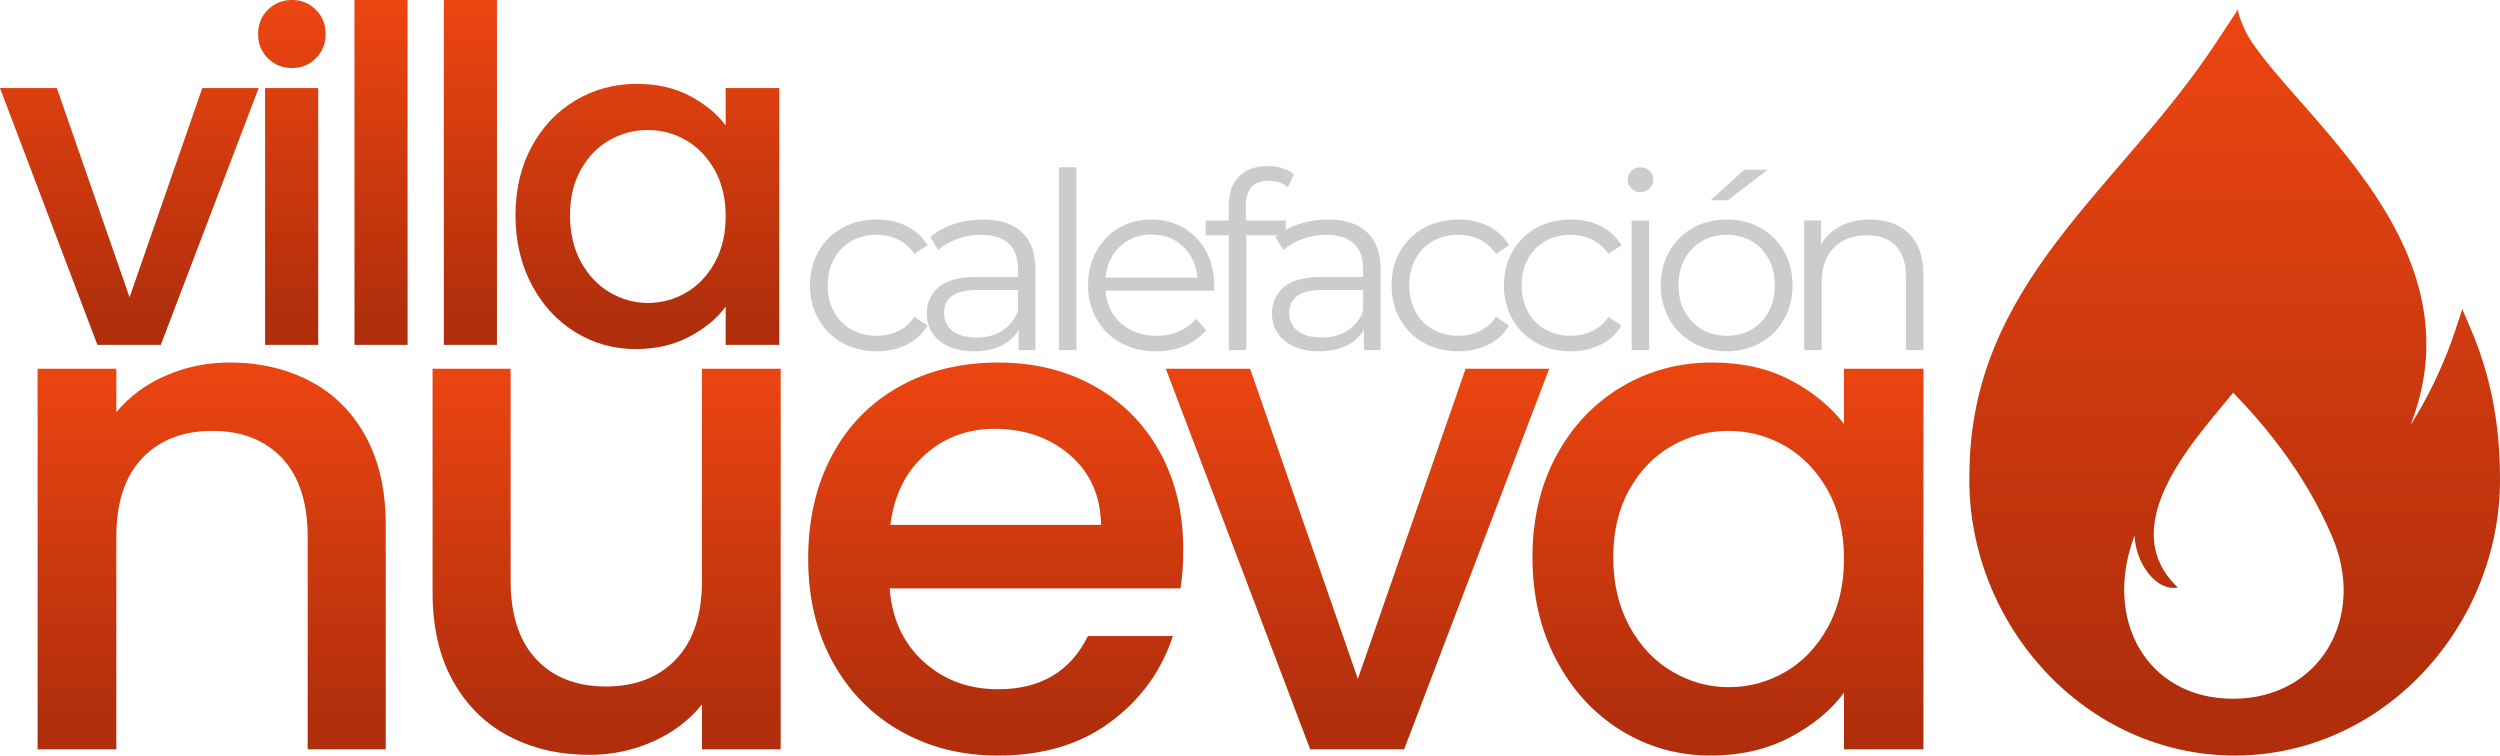
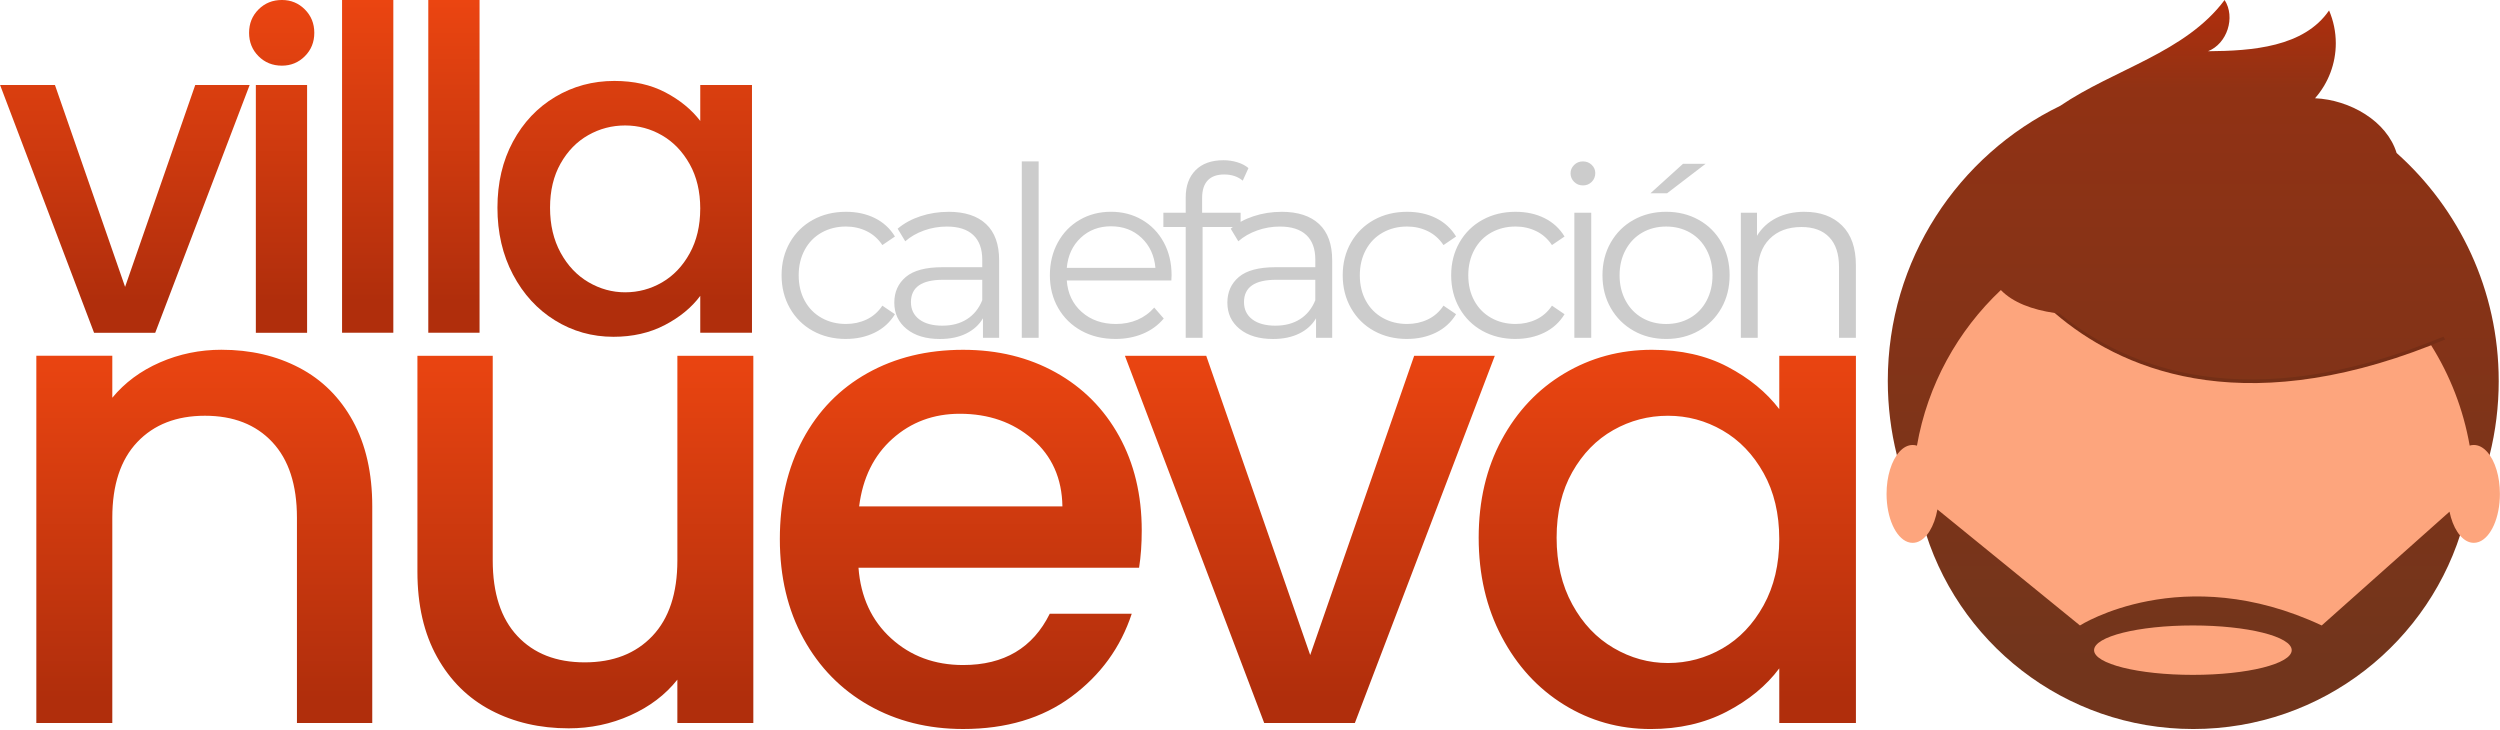
- <svg xmlns="http://www.w3.org/2000/svg" xmlns:xlink="http://www.w3.org/1999/xlink" xml:space="preserve" width="243.457mm" height="73.578mm" version="1.0" style="shape-rendering:geometricPrecision; text-rendering:geometricPrecision; image-rendering:optimizeQuality; fill-rule:evenodd; clip-rule:evenodd" viewBox="0 0 200.139 60.486">
+ <svg xmlns="http://www.w3.org/2000/svg" xmlns:xlink="http://www.w3.org/1999/xlink" xml:space="preserve" width="6.934in" height="2.022in" version="1.1" style="shape-rendering:geometricPrecision; text-rendering:geometricPrecision; image-rendering:optimizeQuality; fill-rule:evenodd; clip-rule:evenodd" viewBox="0 0 1703.77 496.86">
  <defs>
    <style type="text/css">
   
-     .fil2 {fill:#CCCCCC;fill-rule:nonzero}
-     .fil0 {fill:url(#id0)}
-     .fil1 {fill:url(#id1);fill-rule:nonzero}
-     .fil3 {fill:url(#id2);fill-rule:nonzero}
+     .fil5 {fill:#FDA57D}
+     .fil1 {fill:#CCCCCC;fill-rule:nonzero}
+     .fil4 {fill:black;fill-rule:nonzero;fill-opacity:0.102}
+     .fil0 {fill:url(#id0);fill-rule:nonzero}
+     .fil3 {fill:url(#id1);fill-rule:nonzero}
+     .fil2 {fill:url(#id2);fill-rule:nonzero}
   
  </style>
-     <linearGradient id="id0" gradientUnits="userSpaceOnUse" x1="178.892" y1="55.85" x2="178.892" y2="1.832">
+     <linearGradient id="id0" gradientUnits="userSpaceOnUse" x1="640.71" y1="476.43" x2="640.71" y2="238.22">
      <stop offset="0" style="stop-opacity:1; stop-color:#B02E0C" />
      <stop offset="1" style="stop-opacity:1; stop-color:#EB4511" />
    </linearGradient>
-     <linearGradient id="id1" gradientUnits="userSpaceOnUse" xlink:href="#id0" x1="78.477" y1="58.044" x2="78.477" y2="29.597">
-   </linearGradient>
-     <linearGradient id="id2" gradientUnits="userSpaceOnUse" xlink:href="#id0" x1="31.185" y1="25.777" x2="31.185" y2="0.512">
+     <linearGradient id="id1" gradientUnits="userSpaceOnUse" x1="1485.99" y1="451.19" x2="1485.99" y2="2.19">
+       <stop offset="0" style="stop-opacity:1; stop-color:#72351C" />
+       <stop offset="0.871" style="stop-opacity:1; stop-color:#913214" />
+       <stop offset="1" style="stop-opacity:1; stop-color:#B02E0C" />
+     </linearGradient>
+     <linearGradient id="id2" gradientUnits="userSpaceOnUse" xlink:href="#id0" x1="254.64" y1="205.36" x2="254.64" y2="0.01">
  </linearGradient>
  </defs>
  <g id="Layer_x0020_1">
-     <path class="fil0" d="M178.217 60.472c-5.758,-0.192 -11.022,-2.824 -14.829,-7.098 -1.859,-2.087 -3.323,-4.517 -4.305,-7.134 -1.004,-2.676 -1.496,-5.54 -1.421,-8.393 0.063,-7.296 2.761,-12.937 7.069,-18.609 2.009,-2.644 4.221,-5.134 6.375,-7.659 2.232,-2.617 4.403,-5.275 6.297,-8.151 0.59,-0.897 1.181,-1.794 1.771,-2.69 -0.065,0.376 0.584,1.807 0.779,2.129 0.587,0.966 1.321,1.886 2.044,2.753 0.91,1.091 1.859,2.153 2.795,3.222 2.153,2.46 4.266,4.974 5.983,7.765 1.805,2.935 3.135,6.13 3.415,9.594 0.221,2.737 -0.243,5.343 -1.211,7.806 0.191,-0.292 0.372,-0.588 0.545,-0.878 1.214,-2.045 2.297,-4.438 3.041,-6.696l0.555 -1.684 0.696 1.63c1.566,3.667 2.282,7.493 2.317,11.469 0.075,2.853 -0.417,5.718 -1.422,8.395 -0.982,2.618 -2.447,5.048 -4.307,7.136 -3.809,4.275 -9.076,6.906 -14.836,7.095 -0.535,0.018 -0.795,0.018 -1.349,-0zm0.557 -29.036c-2.699,3.386 -9.729,10.563 -4.424,15.6 -1.797,0.306 -3.366,-1.972 -3.471,-4.151 -2.538,6.677 0.954,13.053 7.895,13.053 6.94,0 10.746,-6.532 7.895,-13.053 -0.858,-1.963 -2.908,-6.352 -7.895,-11.45z" />
-     <path class="fil1" d="M18.382 29.02c2.396,0 4.544,0.498 6.442,1.493 1.899,0.995 3.383,2.47 4.452,4.424 1.069,1.954 1.604,4.313 1.604,7.078l0 17.973 -6.249 0 0 -17.032c0,-2.728 -0.682,-4.82 -2.046,-6.277 -1.364,-1.456 -3.226,-2.184 -5.585,-2.184 -2.36,0 -4.23,0.728 -5.613,2.184 -1.383,1.456 -2.074,3.548 -2.074,6.277l0 17.032 -6.304 0 0 -30.47 6.304 0 0 3.484c1.032,-1.253 2.35,-2.23 3.954,-2.931 1.604,-0.7 3.309,-1.051 5.115,-1.051zm44.117 0.498l0 30.47 -6.304 0 0 -3.595c-0.995,1.253 -2.295,2.24 -3.899,2.959 -1.604,0.719 -3.309,1.078 -5.115,1.078 -2.396,0 -4.544,-0.498 -6.442,-1.493 -1.899,-0.995 -3.392,-2.47 -4.479,-4.424 -1.088,-1.954 -1.631,-4.313 -1.631,-7.078l0 -17.917 6.249 0 0 16.977c0,2.728 0.682,4.82 2.046,6.277 1.364,1.456 3.226,2.184 5.585,2.184 2.359,0 4.23,-0.728 5.613,-2.184 1.382,-1.456 2.074,-3.548 2.074,-6.277l0 -16.977 6.304 0zm32.227 14.489c0,1.143 -0.074,2.175 -0.221,3.097l-23.281 0c0.184,2.433 1.088,4.387 2.71,5.862 1.622,1.475 3.613,2.212 5.972,2.212 3.392,0 5.788,-1.419 7.189,-4.258l6.802 0c-0.922,2.802 -2.59,5.097 -5.005,6.885 -2.415,1.788 -5.41,2.682 -8.986,2.682 -2.913,0 -5.521,-0.654 -7.825,-1.963 -2.304,-1.309 -4.111,-3.152 -5.419,-5.53 -1.309,-2.378 -1.963,-5.134 -1.963,-8.267 0,-3.134 0.636,-5.889 1.908,-8.267 1.272,-2.378 3.06,-4.212 5.364,-5.502 2.304,-1.29 4.949,-1.935 7.936,-1.935 2.876,0 5.438,0.627 7.687,1.88 2.249,1.253 4,3.014 5.253,5.281 1.253,2.267 1.88,4.876 1.88,7.825zm-6.581 -1.991c-0.037,-2.323 -0.866,-4.184 -2.489,-5.585 -1.622,-1.401 -3.631,-2.101 -6.028,-2.101 -2.175,0 -4.037,0.691 -5.585,2.074 -1.548,1.383 -2.47,3.254 -2.765,5.613l16.867 0zm20.559 12.332l8.627 -24.83 6.691 0 -11.613 30.47 -7.521 0 -11.558 -30.47 6.747 0 8.627 24.83zm13.978 -9.733c0,-3.06 0.636,-5.77 1.908,-8.129 1.272,-2.359 3.005,-4.194 5.198,-5.502 2.194,-1.309 4.618,-1.963 7.272,-1.963 2.396,0 4.489,0.47 6.277,1.41 1.788,0.94 3.217,2.111 4.286,3.512l0 -4.424 6.36 0 0 30.47 -6.36 0 0 -4.535c-1.069,1.438 -2.525,2.636 -4.369,3.595 -1.843,0.959 -3.945,1.438 -6.304,1.438 -2.618,0 -5.014,-0.673 -7.189,-2.018 -2.175,-1.346 -3.899,-3.226 -5.171,-5.641 -1.272,-2.415 -1.908,-5.152 -1.908,-8.212zm24.94 0.111c0,-2.101 -0.433,-3.926 -1.3,-5.475 -0.866,-1.548 -2,-2.728 -3.401,-3.539 -1.401,-0.811 -2.912,-1.217 -4.535,-1.217 -1.622,0 -3.134,0.396 -4.535,1.189 -1.401,0.793 -2.535,1.954 -3.401,3.484 -0.866,1.53 -1.3,3.346 -1.3,5.447 0,2.101 0.433,3.945 1.3,5.53 0.866,1.585 2.009,2.793 3.429,3.622 1.419,0.83 2.922,1.244 4.507,1.244 1.622,0 3.134,-0.406 4.535,-1.217 1.401,-0.811 2.535,-2 3.401,-3.567 0.866,-1.567 1.3,-3.401 1.3,-5.502z" />
-     <path class="fil2" d="M70.187 28.124c-1.026,0 -1.943,-0.224 -2.751,-0.671 -0.809,-0.447 -1.443,-1.075 -1.903,-1.883 -0.46,-0.809 -0.69,-1.719 -0.69,-2.731 0,-1.012 0.23,-1.92 0.69,-2.722 0.46,-0.802 1.095,-1.427 1.903,-1.873 0.809,-0.447 1.726,-0.671 2.751,-0.671 0.894,0 1.693,0.174 2.396,0.523 0.703,0.348 1.259,0.858 1.667,1.528l-1.045 0.71c-0.342,-0.513 -0.776,-0.897 -1.302,-1.154 -0.526,-0.256 -1.098,-0.385 -1.716,-0.385 -0.749,0 -1.423,0.168 -2.022,0.503 -0.598,0.335 -1.065,0.812 -1.4,1.43 -0.335,0.618 -0.503,1.321 -0.503,2.11 0,0.802 0.168,1.509 0.503,2.12 0.335,0.611 0.802,1.085 1.4,1.42 0.598,0.335 1.272,0.503 2.022,0.503 0.618,0 1.19,-0.125 1.716,-0.375 0.526,-0.25 0.96,-0.631 1.302,-1.144l1.045 0.71c-0.408,0.67 -0.966,1.18 -1.676,1.528 -0.71,0.348 -1.505,0.523 -2.386,0.523zm8.506 -10.551c1.354,0 2.393,0.339 3.116,1.016 0.723,0.677 1.085,1.68 1.085,3.008l0 6.429 -1.341 0 0 -1.617c-0.316,0.539 -0.779,0.96 -1.39,1.262 -0.611,0.302 -1.338,0.454 -2.179,0.454 -1.157,0 -2.077,-0.276 -2.761,-0.828 -0.684,-0.552 -1.026,-1.282 -1.026,-2.189 0,-0.881 0.319,-1.591 0.956,-2.13 0.638,-0.539 1.653,-0.809 3.047,-0.809l3.294 0 0 -0.631c0,-0.894 -0.25,-1.575 -0.749,-2.041 -0.5,-0.467 -1.229,-0.7 -2.189,-0.7 -0.657,0 -1.289,0.108 -1.893,0.325 -0.605,0.217 -1.124,0.516 -1.558,0.897l-0.631 -1.045c0.526,-0.447 1.157,-0.792 1.893,-1.035 0.736,-0.243 1.512,-0.365 2.327,-0.365zm-0.493 9.447c0.789,0 1.466,-0.181 2.031,-0.542 0.565,-0.362 0.986,-0.884 1.262,-1.568l0 -1.696 -3.254 0c-1.775,0 -2.662,0.618 -2.662,1.854 0,0.605 0.23,1.081 0.69,1.43 0.46,0.348 1.104,0.523 1.933,0.523zm6.573 -13.628l1.4 0 0 14.634 -1.4 0 0 -14.634zm12.411 9.881l-8.678 0c0.079,1.078 0.493,1.949 1.242,2.613 0.749,0.664 1.696,0.996 2.84,0.996 0.644,0 1.236,-0.115 1.775,-0.345 0.539,-0.23 1.006,-0.569 1.4,-1.016l0.789 0.907c-0.46,0.552 -1.035,0.973 -1.726,1.262 -0.69,0.289 -1.45,0.434 -2.278,0.434 -1.065,0 -2.008,-0.227 -2.83,-0.68 -0.822,-0.454 -1.463,-1.081 -1.923,-1.883 -0.46,-0.802 -0.69,-1.709 -0.69,-2.722 0,-1.012 0.22,-1.92 0.661,-2.722 0.44,-0.802 1.045,-1.427 1.814,-1.873 0.769,-0.447 1.634,-0.671 2.593,-0.671 0.96,0 1.821,0.224 2.584,0.671 0.763,0.447 1.361,1.068 1.795,1.864 0.434,0.795 0.651,1.706 0.651,2.731l-0.02 0.434zm-5.009 -4.497c-0.999,0 -1.837,0.319 -2.515,0.956 -0.677,0.638 -1.062,1.469 -1.154,2.495l7.356 0c-0.092,-1.026 -0.477,-1.857 -1.154,-2.495 -0.677,-0.638 -1.522,-0.956 -2.534,-0.956zm9.393 -4.299c-0.605,0 -1.062,0.164 -1.371,0.493 -0.309,0.329 -0.463,0.815 -0.463,1.459l0 1.223 3.195 0 0 1.183 -3.155 0 0 9.19 -1.4 0 0 -9.19 -1.854 0 0 -1.183 1.854 0 0 -1.282c0,-0.947 0.273,-1.696 0.818,-2.248 0.546,-0.552 1.318,-0.828 2.317,-0.828 0.394,0 0.776,0.056 1.144,0.168 0.368,0.112 0.677,0.273 0.927,0.483l-0.473 1.045c-0.408,-0.342 -0.92,-0.513 -1.538,-0.513zm4.758 3.096c1.354,0 2.393,0.339 3.116,1.016 0.723,0.677 1.085,1.68 1.085,3.008l0 6.429 -1.341 0 0 -1.617c-0.316,0.539 -0.779,0.96 -1.39,1.262 -0.611,0.302 -1.338,0.454 -2.179,0.454 -1.157,0 -2.077,-0.276 -2.761,-0.828 -0.684,-0.552 -1.026,-1.282 -1.026,-2.189 0,-0.881 0.319,-1.591 0.956,-2.13 0.638,-0.539 1.653,-0.809 3.047,-0.809l3.294 0 0 -0.631c0,-0.894 -0.25,-1.575 -0.749,-2.041 -0.5,-0.467 -1.229,-0.7 -2.189,-0.7 -0.657,0 -1.289,0.108 -1.893,0.325 -0.605,0.217 -1.124,0.516 -1.558,0.897l-0.631 -1.045c0.526,-0.447 1.157,-0.792 1.893,-1.035 0.736,-0.243 1.512,-0.365 2.327,-0.365zm-0.493 9.447c0.789,0 1.466,-0.181 2.031,-0.542 0.565,-0.362 0.986,-0.884 1.262,-1.568l0 -1.696 -3.254 0c-1.775,0 -2.662,0.618 -2.662,1.854 0,0.605 0.23,1.081 0.69,1.43 0.46,0.348 1.104,0.523 1.933,0.523zm10.912 1.104c-1.026,0 -1.943,-0.224 -2.751,-0.671 -0.809,-0.447 -1.443,-1.075 -1.903,-1.883 -0.46,-0.809 -0.69,-1.719 -0.69,-2.731 0,-1.012 0.23,-1.92 0.69,-2.722 0.46,-0.802 1.095,-1.427 1.903,-1.873 0.809,-0.447 1.726,-0.671 2.751,-0.671 0.894,0 1.693,0.174 2.396,0.523 0.703,0.348 1.259,0.858 1.667,1.528l-1.045 0.71c-0.342,-0.513 -0.776,-0.897 -1.302,-1.154 -0.526,-0.256 -1.098,-0.385 -1.716,-0.385 -0.749,0 -1.423,0.168 -2.022,0.503 -0.598,0.335 -1.065,0.812 -1.4,1.43 -0.335,0.618 -0.503,1.321 -0.503,2.11 0,0.802 0.168,1.509 0.503,2.12 0.335,0.611 0.802,1.085 1.4,1.42 0.598,0.335 1.272,0.503 2.022,0.503 0.618,0 1.19,-0.125 1.716,-0.375 0.526,-0.25 0.96,-0.631 1.302,-1.144l1.045 0.71c-0.408,0.67 -0.966,1.18 -1.676,1.528 -0.71,0.348 -1.505,0.523 -2.386,0.523zm8.999 0c-1.026,0 -1.943,-0.224 -2.751,-0.671 -0.809,-0.447 -1.443,-1.075 -1.903,-1.883 -0.46,-0.809 -0.69,-1.719 -0.69,-2.731 0,-1.012 0.23,-1.92 0.69,-2.722 0.46,-0.802 1.095,-1.427 1.903,-1.873 0.809,-0.447 1.726,-0.671 2.751,-0.671 0.894,0 1.693,0.174 2.396,0.523 0.703,0.348 1.259,0.858 1.667,1.528l-1.045 0.71c-0.342,-0.513 -0.776,-0.897 -1.302,-1.154 -0.526,-0.256 -1.098,-0.385 -1.716,-0.385 -0.749,0 -1.423,0.168 -2.022,0.503 -0.598,0.335 -1.065,0.812 -1.4,1.43 -0.335,0.618 -0.503,1.321 -0.503,2.11 0,0.802 0.168,1.509 0.503,2.12 0.335,0.611 0.802,1.085 1.4,1.42 0.598,0.335 1.272,0.503 2.022,0.503 0.618,0 1.19,-0.125 1.716,-0.375 0.526,-0.25 0.96,-0.631 1.302,-1.144l1.045 0.71c-0.408,0.67 -0.966,1.18 -1.676,1.528 -0.71,0.348 -1.505,0.523 -2.386,0.523zm4.877 -10.472l1.4 0 0 10.374 -1.4 0 0 -10.374zm0.71 -2.268c-0.289,0 -0.532,-0.099 -0.73,-0.296 -0.197,-0.197 -0.296,-0.434 -0.296,-0.71 0,-0.263 0.099,-0.493 0.296,-0.69 0.197,-0.197 0.44,-0.296 0.73,-0.296 0.289,0 0.532,0.095 0.73,0.286 0.197,0.191 0.296,0.417 0.296,0.68 0,0.289 -0.099,0.532 -0.296,0.73 -0.197,0.197 -0.44,0.296 -0.73,0.296zm6.908 12.74c-0.999,0 -1.9,-0.227 -2.702,-0.68 -0.802,-0.454 -1.433,-1.081 -1.893,-1.883 -0.46,-0.802 -0.69,-1.709 -0.69,-2.722 0,-1.012 0.23,-1.92 0.69,-2.722 0.46,-0.802 1.091,-1.427 1.893,-1.873 0.802,-0.447 1.703,-0.671 2.702,-0.671 0.999,0 1.9,0.224 2.702,0.671 0.802,0.447 1.43,1.071 1.883,1.873 0.454,0.802 0.68,1.709 0.68,2.722 0,1.012 -0.227,1.92 -0.68,2.722 -0.454,0.802 -1.081,1.43 -1.883,1.883 -0.802,0.454 -1.703,0.68 -2.702,0.68zm0 -1.242c0.736,0 1.397,-0.168 1.982,-0.503 0.585,-0.335 1.042,-0.812 1.371,-1.43 0.329,-0.618 0.493,-1.321 0.493,-2.11 0,-0.789 -0.164,-1.492 -0.493,-2.11 -0.329,-0.618 -0.786,-1.095 -1.371,-1.43 -0.585,-0.335 -1.246,-0.503 -1.982,-0.503 -0.736,0 -1.397,0.168 -1.982,0.503 -0.585,0.335 -1.045,0.812 -1.381,1.43 -0.335,0.618 -0.503,1.321 -0.503,2.11 0,0.789 0.168,1.492 0.503,2.11 0.335,0.618 0.795,1.095 1.381,1.43 0.585,0.335 1.246,0.503 1.982,0.503zm1.4 -13.293l1.874 0 -3.195 2.445 -1.381 0 2.702 -2.445zm10.083 3.984c1.302,0 2.337,0.378 3.106,1.134 0.769,0.756 1.154,1.857 1.154,3.303l0 6.015 -1.4 0 0 -5.877c0,-1.078 -0.27,-1.9 -0.809,-2.465 -0.539,-0.565 -1.308,-0.848 -2.307,-0.848 -1.118,0 -2.002,0.332 -2.653,0.996 -0.651,0.664 -0.976,1.581 -0.976,2.751l0 5.443 -1.4 0 0 -10.374 1.341 0 0 1.913c0.381,-0.631 0.911,-1.121 1.588,-1.469 0.677,-0.348 1.463,-0.523 2.357,-0.523z" />
-     <path class="fil3" d="M10.372 23.804l5.82 -16.752 4.515 0 -7.835 20.558 -5.074 0 -7.798 -20.558 4.552 0 5.82 16.752zm13.013 -18.357c-0.771,0 -1.418,-0.261 -1.94,-0.784 -0.522,-0.522 -0.784,-1.169 -0.784,-1.94 0,-0.771 0.261,-1.418 0.784,-1.94 0.522,-0.522 1.169,-0.784 1.94,-0.784 0.746,0 1.381,0.261 1.903,0.784 0.522,0.522 0.784,1.169 0.784,1.94 0,0.771 -0.261,1.418 -0.784,1.94 -0.522,0.522 -1.157,0.784 -1.903,0.784zm2.089 1.605l0 20.558 -4.253 0 0 -20.558 4.253 0zm7.155 -7.052l0 27.61 -4.253 0 0 -27.61 4.253 0zm7.155 0l0 27.61 -4.253 0 0 -27.61 4.253 0zm1.484 17.237c0,-2.064 0.429,-3.893 1.287,-5.485 0.858,-1.592 2.027,-2.829 3.507,-3.712 1.48,-0.883 3.115,-1.325 4.906,-1.325 1.617,0 3.028,0.317 4.235,0.951 1.206,0.634 2.17,1.424 2.892,2.369l0 -2.985 4.291 0 0 20.558 -4.291 0 0 -3.059c-0.721,0.97 -1.704,1.778 -2.948,2.425 -1.244,0.647 -2.661,0.97 -4.253,0.97 -1.766,0 -3.383,-0.454 -4.85,-1.362 -1.468,-0.908 -2.63,-2.176 -3.489,-3.806 -0.858,-1.629 -1.287,-3.476 -1.287,-5.541zm16.827 0.075c0,-1.418 -0.292,-2.649 -0.877,-3.694 -0.585,-1.045 -1.349,-1.841 -2.295,-2.388 -0.945,-0.547 -1.965,-0.821 -3.059,-0.821 -1.094,0 -2.114,0.267 -3.06,0.802 -0.945,0.535 -1.71,1.318 -2.295,2.351 -0.584,1.032 -0.877,2.257 -0.877,3.675 0,1.418 0.292,2.661 0.877,3.731 0.584,1.07 1.356,1.884 2.313,2.444 0.958,0.56 1.971,0.839 3.041,0.839 1.094,0 2.114,-0.274 3.059,-0.821 0.945,-0.547 1.71,-1.349 2.295,-2.407 0.584,-1.057 0.877,-2.295 0.877,-3.712z" />
+     <g id="_1624878729008">
+       <path class="fil0" d="M150.99 238.38c19.68,0 37.33,4.09 52.92,12.26 15.6,8.17 27.79,20.29 36.57,36.34 8.78,16.05 13.18,35.43 13.18,58.14l0 147.63 -51.33 0 0 -139.9c0,-22.41 -5.6,-39.59 -16.81,-51.56 -11.2,-11.96 -26.5,-17.94 -45.88,-17.94 -19.39,0 -34.75,5.98 -46.11,17.94 -11.36,11.96 -17.04,29.14 -17.04,51.56l0 139.9 -51.78 0 0 -250.29 51.78 0 0 28.62c8.48,-10.29 19.3,-18.32 32.48,-24.08 13.18,-5.75 27.18,-8.63 42.02,-8.63l-0 0zm362.39 4.09l0 250.29 -51.78 0 0 -29.53c-8.17,10.29 -18.85,18.4 -32.03,24.31 -13.18,5.91 -27.18,8.85 -42.02,8.85 -19.68,0 -37.32,-4.09 -52.92,-12.26 -15.6,-8.17 -27.86,-20.29 -36.79,-36.34 -8.94,-16.05 -13.4,-35.43 -13.4,-58.14l0 -147.17 51.33 0 0 139.45c0,22.41 5.6,39.59 16.81,51.56 11.2,11.96 26.5,17.94 45.88,17.94 19.38,0 34.75,-5.98 46.11,-17.94 11.35,-11.96 17.04,-29.14 17.04,-51.56l0 -139.45 51.78 0 -0.01 0zm264.72 119.02c0,9.39 -0.61,17.87 -1.81,25.44l-191.24 0c1.51,19.99 8.94,36.04 22.26,48.15 13.32,12.12 29.68,18.17 49.06,18.17 27.86,0 47.54,-11.66 59.05,-34.98l55.87 0c-7.57,23.02 -21.27,41.87 -41.11,56.55 -19.84,14.69 -44.44,22.03 -73.81,22.03 -23.93,0 -45.35,-5.37 -64.28,-16.12 -18.93,-10.75 -33.77,-25.89 -44.51,-45.42 -10.75,-19.53 -16.13,-42.17 -16.13,-67.91 0,-25.74 5.22,-48.37 15.67,-67.91 10.45,-19.53 25.13,-34.6 44.06,-45.19 18.93,-10.6 40.65,-15.89 65.19,-15.89 23.62,0 44.67,5.15 63.14,15.44 18.47,10.29 32.86,24.76 43.15,43.38 10.29,18.62 15.44,40.05 15.44,64.28l-0.01 -0.02zm-54.06 -16.35c-0.3,-19.08 -7.11,-34.37 -20.44,-45.88 -13.32,-11.51 -29.83,-17.26 -49.52,-17.26 -17.87,0 -33.16,5.68 -45.88,17.04 -12.71,11.36 -20.29,26.73 -22.71,46.11l138.55 0 0 -0.01zm168.88 101.3l70.86 -203.96 54.96 0 -95.39 250.29 -61.78 0 -94.94 -250.29 55.42 0 70.86 203.96zm114.82 -79.95c0,-25.14 5.22,-47.4 15.67,-66.77 10.45,-19.38 24.68,-34.45 42.7,-45.2 18.02,-10.75 37.93,-16.12 59.73,-16.12 19.68,0 36.87,3.86 51.56,11.58 14.69,7.72 26.43,17.34 35.21,28.85l0 -36.34 52.24 0 0 250.29 -52.24 0 0 -37.25c-8.78,11.81 -20.74,21.65 -35.89,29.53 -15.14,7.88 -32.41,11.81 -51.78,11.81 -21.5,0 -41.19,-5.53 -59.05,-16.58 -17.87,-11.06 -32.03,-26.5 -42.48,-46.34 -10.45,-19.84 -15.67,-42.32 -15.67,-67.46l-0 -0.01zm204.86 0.91c0,-17.26 -3.56,-32.25 -10.68,-44.97 -7.11,-12.72 -16.43,-22.41 -27.94,-29.07 -11.51,-6.66 -23.92,-10 -37.25,-10 -13.32,0 -25.74,3.25 -37.25,9.77 -11.51,6.51 -20.82,16.05 -27.94,28.62 -7.11,12.57 -10.68,27.49 -10.68,44.74 0,17.26 3.56,32.41 10.68,45.42 7.11,13.02 16.5,22.94 28.17,29.75 11.66,6.82 24,10.22 37.02,10.22 13.32,0 25.74,-3.34 37.25,-10 11.51,-6.66 20.82,-16.43 27.94,-29.3 7.11,-12.87 10.68,-27.94 10.68,-45.2l0 0.01z" />
+       <path class="fil1" d="M576.53 231.02c-8.43,0 -15.96,-1.84 -22.6,-5.51 -6.64,-3.67 -11.85,-8.83 -15.63,-15.47 -3.78,-6.64 -5.67,-14.12 -5.67,-22.43 0,-8.31 1.89,-15.77 5.67,-22.36 3.78,-6.59 8.99,-11.72 15.63,-15.39 6.64,-3.67 14.18,-5.51 22.6,-5.51 7.34,0 13.91,1.43 19.68,4.3 5.77,2.86 10.34,7.05 13.69,12.55l-8.58 5.83c-2.81,-4.21 -6.37,-7.37 -10.69,-9.48 -4.32,-2.1 -9.02,-3.16 -14.1,-3.16 -6.15,0 -11.69,1.38 -16.61,4.13 -4.91,2.75 -8.75,6.67 -11.5,11.75 -2.75,5.08 -4.13,10.85 -4.13,17.33 0,6.59 1.38,12.4 4.13,17.41 2.75,5.02 6.59,8.91 11.5,11.66 4.91,2.75 10.45,4.13 16.61,4.13 5.08,0 9.78,-1.03 14.1,-3.08 4.32,-2.05 7.89,-5.18 10.69,-9.4l8.58 5.83c-3.35,5.5 -7.93,9.69 -13.77,12.55 -5.83,2.86 -12.36,4.3 -19.6,4.3l-0.01 0.01zm69.87 -86.67c11.12,0 19.66,2.78 25.6,8.35 5.94,5.56 8.91,13.8 8.91,24.71l0 52.81 -11.02 0 0 -13.28c-2.6,4.43 -6.4,7.89 -11.42,10.37 -5.02,2.48 -10.99,3.73 -17.9,3.73 -9.5,0 -17.06,-2.27 -22.68,-6.8 -5.62,-4.54 -8.43,-10.53 -8.43,-17.98 0,-7.24 2.62,-13.07 7.85,-17.5 5.24,-4.43 13.58,-6.65 25.03,-6.65l27.06 0 0 -5.18c0,-7.34 -2.05,-12.94 -6.15,-16.77 -4.11,-3.84 -10.09,-5.75 -17.98,-5.75 -5.4,0 -10.59,0.89 -15.55,2.67 -4.97,1.78 -9.23,4.24 -12.8,7.37l-5.18 -8.58c4.32,-3.67 9.5,-6.51 15.55,-8.5 6.05,-2 12.42,-3 19.11,-3l-0.01 -0.01zm-4.05 77.6c6.48,0 12.04,-1.49 16.68,-4.45 4.64,-2.97 8.1,-7.26 10.37,-12.88l0 -13.93 -26.73 0c-14.58,0 -21.87,5.08 -21.87,15.23 0,4.97 1.89,8.88 5.67,11.75 3.78,2.86 9.07,4.3 15.88,4.3l0 -0.01zm53.99 -111.94l11.5 0 0 120.21 -11.5 0 0 -120.21zm101.95 81.16l-71.28 0c0.65,8.85 4.05,16.01 10.2,21.46 6.15,5.45 13.93,8.18 23.33,8.18 5.29,0 10.15,-0.95 14.58,-2.83 4.43,-1.89 8.26,-4.67 11.5,-8.35l6.48 7.45c-3.78,4.53 -8.5,7.99 -14.18,10.37 -5.67,2.37 -11.91,3.56 -18.71,3.56 -8.75,0 -16.49,-1.86 -23.25,-5.59 -6.75,-3.73 -12.02,-8.88 -15.8,-15.47 -3.78,-6.59 -5.67,-14.04 -5.67,-22.36 0,-8.31 1.81,-15.77 5.43,-22.36 3.61,-6.59 8.58,-11.72 14.9,-15.39 6.32,-3.67 13.42,-5.51 21.3,-5.51 7.89,0 14.96,1.84 21.23,5.51 6.27,3.67 11.18,8.77 14.74,15.31 3.56,6.53 5.35,14.01 5.35,22.43l-0.16 3.56 0.01 0zm-41.14 -36.94c-8.21,0 -15.09,2.62 -20.66,7.85 -5.56,5.24 -8.72,12.07 -9.48,20.49l60.42 0c-0.76,-8.43 -3.92,-15.25 -9.48,-20.49 -5.56,-5.24 -12.5,-7.85 -20.82,-7.85l0.01 0zm77.16 -35.31c-4.97,0 -8.72,1.35 -11.26,4.05 -2.54,2.7 -3.8,6.7 -3.8,11.98l0 10.05 26.24 0 0 9.72 -25.92 0 0 75.49 -11.5 0 0 -75.49 -15.23 0 0 -9.72 15.23 0 0 -10.53c0,-7.78 2.24,-13.93 6.72,-18.47 4.48,-4.53 10.83,-6.8 19.03,-6.8 3.24,0 6.37,0.46 9.4,1.38 3.02,0.92 5.56,2.24 7.61,3.97l-3.89 8.58c-3.35,-2.81 -7.56,-4.21 -12.63,-4.21l-0.01 0zm39.08 25.43c11.12,0 19.66,2.78 25.6,8.35 5.94,5.56 8.91,13.8 8.91,24.71l0 52.81 -11.01 0 0 -13.28c-2.6,4.43 -6.4,7.89 -11.42,10.37 -5.02,2.48 -10.99,3.73 -17.9,3.73 -9.5,0 -17.06,-2.27 -22.68,-6.8 -5.62,-4.54 -8.43,-10.53 -8.43,-17.98 0,-7.24 2.62,-13.07 7.85,-17.5 5.24,-4.43 13.58,-6.65 25.03,-6.65l27.06 0 0 -5.18c0,-7.34 -2.05,-12.94 -6.15,-16.77 -4.11,-3.84 -10.1,-5.75 -17.98,-5.75 -5.4,0 -10.59,0.89 -15.55,2.67 -4.97,1.78 -9.23,4.24 -12.8,7.37l-5.18 -8.58c4.32,-3.67 9.5,-6.51 15.55,-8.5 6.05,-2 12.42,-3 19.11,-3l-0.01 -0.01zm-4.05 77.6c6.48,0 12.04,-1.49 16.68,-4.45 4.64,-2.97 8.1,-7.26 10.37,-12.88l0 -13.93 -26.73 0c-14.58,0 -21.87,5.08 -21.87,15.23 0,4.97 1.89,8.88 5.67,11.75 3.78,2.86 9.07,4.3 15.88,4.3l0 -0.01zm89.63 9.07c-8.43,0 -15.96,-1.84 -22.6,-5.51 -6.65,-3.67 -11.85,-8.83 -15.63,-15.47 -3.78,-6.64 -5.67,-14.12 -5.67,-22.43 0,-8.31 1.89,-15.77 5.67,-22.36 3.78,-6.59 8.99,-11.72 15.63,-15.39 6.64,-3.67 14.18,-5.51 22.6,-5.51 7.34,0 13.91,1.43 19.68,4.3 5.78,2.86 10.34,7.05 13.69,12.55l-8.58 5.83c-2.81,-4.21 -6.37,-7.37 -10.69,-9.48 -4.32,-2.1 -9.02,-3.16 -14.1,-3.16 -6.15,0 -11.69,1.38 -16.61,4.13 -4.91,2.75 -8.75,6.67 -11.5,11.75 -2.75,5.08 -4.13,10.85 -4.13,17.33 0,6.59 1.38,12.4 4.13,17.41 2.75,5.02 6.59,8.91 11.5,11.66 4.91,2.75 10.45,4.13 16.61,4.13 5.08,0 9.78,-1.03 14.1,-3.08 4.32,-2.05 7.89,-5.18 10.69,-9.4l8.58 5.83c-3.35,5.5 -7.94,9.69 -13.77,12.55 -5.83,2.86 -12.36,4.3 -19.6,4.3l-0.01 0.01zm73.92 0c-8.43,0 -15.96,-1.84 -22.6,-5.51 -6.64,-3.67 -11.85,-8.83 -15.63,-15.47 -3.78,-6.64 -5.67,-14.12 -5.67,-22.43 0,-8.31 1.89,-15.77 5.67,-22.36 3.78,-6.59 8.99,-11.72 15.63,-15.39 6.65,-3.67 14.18,-5.51 22.6,-5.51 7.34,0 13.91,1.43 19.68,4.3 5.78,2.86 10.34,7.05 13.69,12.55l-8.58 5.83c-2.81,-4.21 -6.37,-7.37 -10.69,-9.48 -4.32,-2.1 -9.02,-3.16 -14.1,-3.16 -6.15,0 -11.69,1.38 -16.61,4.13 -4.91,2.75 -8.75,6.67 -11.5,11.75 -2.75,5.08 -4.13,10.85 -4.13,17.33 0,6.59 1.38,12.4 4.13,17.41 2.75,5.02 6.59,8.91 11.5,11.66 4.91,2.75 10.45,4.13 16.61,4.13 5.08,0 9.78,-1.03 14.1,-3.08 4.32,-2.05 7.89,-5.18 10.69,-9.4l8.58 5.83c-3.35,5.5 -7.94,9.69 -13.77,12.55 -5.83,2.86 -12.36,4.3 -19.6,4.3l-0.01 0.01zm40.06 -86.02l11.5 0 0 85.21 -11.5 0 0 -85.21zm5.83 -18.63c-2.37,0 -4.37,-0.81 -6,-2.43 -1.62,-1.62 -2.43,-3.56 -2.43,-5.83 0,-2.16 0.81,-4.05 2.43,-5.67 1.62,-1.62 3.61,-2.43 6,-2.43 2.37,0 4.37,0.78 6,2.35 1.62,1.57 2.43,3.43 2.43,5.59 0,2.37 -0.81,4.37 -2.43,6 -1.62,1.62 -3.61,2.43 -6,2.43zm56.74 104.65c-8.21,0 -15.61,-1.86 -22.19,-5.59 -6.59,-3.73 -11.77,-8.88 -15.55,-15.47 -3.78,-6.59 -5.67,-14.04 -5.67,-22.36 0,-8.31 1.89,-15.77 5.67,-22.36 3.78,-6.59 8.96,-11.72 15.55,-15.39 6.59,-3.67 13.99,-5.51 22.19,-5.51 8.21,0 15.61,1.84 22.19,5.51 6.59,3.67 11.75,8.8 15.47,15.39 3.73,6.59 5.59,14.04 5.59,22.36 0,8.31 -1.86,15.77 -5.59,22.36 -3.73,6.59 -8.88,11.75 -15.47,15.47 -6.59,3.73 -13.99,5.59 -22.19,5.59zm0 -10.2c6.05,0 11.48,-1.38 16.28,-4.13 4.81,-2.75 8.56,-6.67 11.26,-11.75 2.7,-5.08 4.05,-10.85 4.05,-17.33 0,-6.48 -1.35,-12.26 -4.05,-17.33 -2.7,-5.08 -6.46,-8.99 -11.26,-11.75 -4.81,-2.75 -10.23,-4.13 -16.28,-4.13 -6.05,0 -11.48,1.38 -16.28,4.13 -4.81,2.75 -8.58,6.67 -11.34,11.75 -2.75,5.08 -4.13,10.85 -4.13,17.33 0,6.48 1.38,12.25 4.13,17.33 2.75,5.08 6.53,8.99 11.34,11.75 4.81,2.75 10.23,4.13 16.28,4.13zm11.5 -109.19l15.39 0 -26.24 20.08 -11.34 0 22.19 -20.08zm82.82 32.73c10.7,0 19.2,3.1 25.51,9.31 6.32,6.21 9.48,15.25 9.48,27.13l0 49.41 -11.5 0 0 -48.27c0,-8.86 -2.22,-15.61 -6.65,-20.25 -4.43,-4.64 -10.74,-6.97 -18.95,-6.97 -9.18,0 -16.44,2.73 -21.79,8.18 -5.35,5.45 -8.02,12.99 -8.02,22.6l0 44.71 -11.5 0 0 -85.21 11.01 0 0 15.71c3.13,-5.18 7.48,-9.21 13.04,-12.07 5.56,-2.86 12.02,-4.3 19.36,-4.3l-0.01 0.01z" />
+       <path class="fil2" d="M85.2 195.54l47.81 -137.6 37.09 0 -64.36 168.87 -41.68 0 -64.05 -168.87 37.39 0 47.81 137.6zm106.89 -150.79c-6.33,0 -11.65,-2.14 -15.94,-6.44 -4.29,-4.29 -6.44,-9.6 -6.44,-15.94 0,-6.33 2.14,-11.65 6.44,-15.94 4.29,-4.29 9.6,-6.44 15.94,-6.44 6.13,0 11.34,2.14 15.63,6.44 4.29,4.29 6.44,9.6 6.44,15.94 0,6.33 -2.14,11.65 -6.44,15.94 -4.29,4.29 -9.5,6.44 -15.63,6.44zm17.16 13.18l0 168.87 -34.93 0 0 -168.87 34.93 0zm58.77 -57.93l0 226.79 -34.94 0 0 -226.79 34.94 0zm58.77 0l0 226.79 -34.94 0 0 -226.79 34.94 0zm12.19 141.59c0,-16.95 3.52,-31.98 10.57,-45.06 7.05,-13.08 16.65,-23.24 28.81,-30.49 12.16,-7.25 25.59,-10.88 40.3,-10.88 13.28,0 24.87,2.6 34.79,7.81 9.91,5.21 17.83,11.7 23.76,19.46l0 -24.52 35.25 0 0 168.87 -35.25 0 0 -25.13c-5.92,7.97 -14,14.6 -24.22,19.92 -10.22,5.31 -21.86,7.97 -34.94,7.97 -14.51,0 -27.79,-3.73 -39.84,-11.19 -12.06,-7.46 -21.6,-17.87 -28.66,-31.26 -7.05,-13.38 -10.57,-28.55 -10.57,-45.51l0 0.02zm138.22 0.62c0,-11.65 -2.4,-21.76 -7.2,-30.34 -4.81,-8.58 -11.08,-15.12 -18.85,-19.62 -7.76,-4.49 -16.14,-6.74 -25.13,-6.74 -8.99,0 -17.36,2.19 -25.14,6.59 -7.76,4.39 -14.05,10.83 -18.85,19.31 -4.8,8.48 -7.2,18.54 -7.2,30.19 0,11.65 2.4,21.86 7.2,30.65 4.8,8.79 11.14,15.48 19,20.08 7.87,4.6 16.19,6.89 24.98,6.89 8.99,0 17.36,-2.25 25.13,-6.74 7.76,-4.49 14.05,-11.08 18.85,-19.77 4.8,-8.68 7.2,-18.85 7.2,-30.49l0.01 0.01z" />
+       <g>
+         <path class="fil3" d="M1702.94 259.59c0,-61.75 -26.89,-117.2 -69.59,-155.33 -6.71,-21.85 -31.86,-36.22 -55.6,-37.3 9.12,-10.34 14.16,-23.68 14.16,-37.47 0,-7.69 -1.57,-15.31 -4.59,-22.37 -17.12,24.95 -52.28,27.6 -82.54,27.8 13.06,-5.06 18.93,-23.15 11.34,-34.91 -26.78,35.89 -75.07,47.02 -112.08,72.15 -69.53,33.72 -117.47,104.97 -117.47,187.43 0,34.91 8.6,67.81 23.79,96.7 22.25,81.21 96.56,140.57 184.4,140.57 88.03,0 162.21,-59.54 184.41,-140.58 15.18,-28.89 23.78,-61.79 23.78,-96.69z" />
+         <path id="_1111" class="fil4" d="M1400.25 213.25c44.73,38.37 128.55,75.65 266.2,18.12l-1.22 -1.91c-133.49,55.38 -216.17,21.44 -261.56,-15.74 -1.16,-0.14 -2.3,-0.3 -3.43,-0.47z" />
+         <path class="fil5" d="M1306.45 303.73c-0.95,-0.3 -1.93,-0.45 -2.93,-0.45 -6.61,0 -12.38,6.77 -15.45,16.81 -1.49,4.87 -2.34,10.52 -2.34,16.54 0,16.28 6.22,29.83 14.44,32.76 1.08,0.39 2.2,0.59 3.34,0.59 0.91,0 1.81,-0.13 2.69,-0.38 0.06,-0.02 0.12,-0.03 0.18,-0.05 6.57,-2 11.94,-10.75 14.01,-22.34l97.15 79.07c0,0 69.76,-44.5 164.77,0l87.09 -77.54c2.26,10.87 7.48,18.97 13.8,20.83 0.06,0.02 0.13,0.04 0.19,0.05 0.84,0.23 1.71,0.35 2.58,0.35 1.18,0 2.34,-0.22 3.46,-0.63 8.17,-3.02 14.33,-16.52 14.33,-32.72 0,-5.92 -0.82,-11.48 -2.26,-16.3 -3.05,-10.17 -8.85,-17.05 -15.52,-17.05 -0.96,0 -1.91,0.14 -2.83,0.42 -4.32,-24.75 -13.4,-47.86 -26.26,-68.36 -131.94,51.88 -212.91,15.46 -256.59,-22 -15.49,-2.32 -28.43,-7.15 -36.67,-15.65 -29.35,27.69 -49.95,64.56 -57.18,106.03zm188.06 122.55c-37.2,0 -67.35,7.54 -67.35,16.84 0,9.3 30.15,16.84 67.35,16.84 37.2,0 67.35,-7.54 67.35,-16.84 0,-9.3 -30.15,-16.84 -67.35,-16.84z" />
+       </g>
+     </g>
  </g>
</svg>
